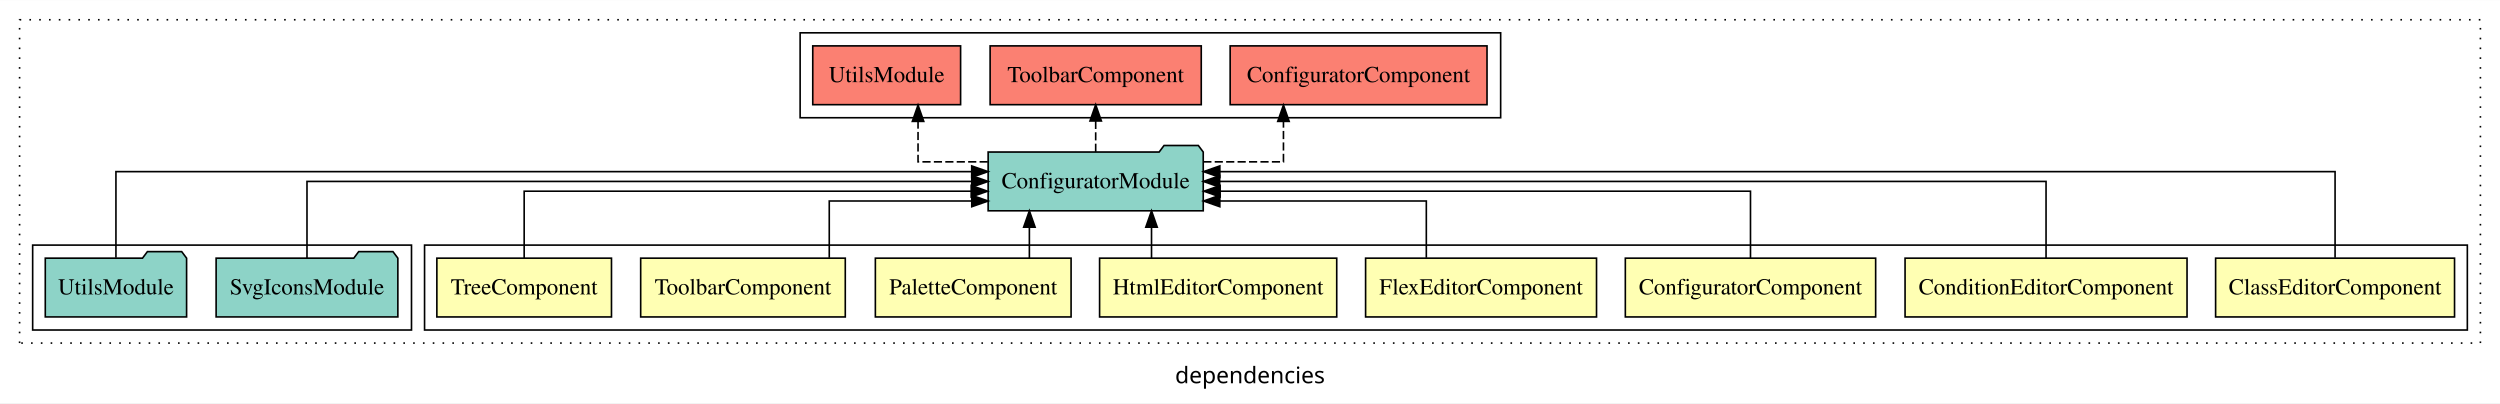
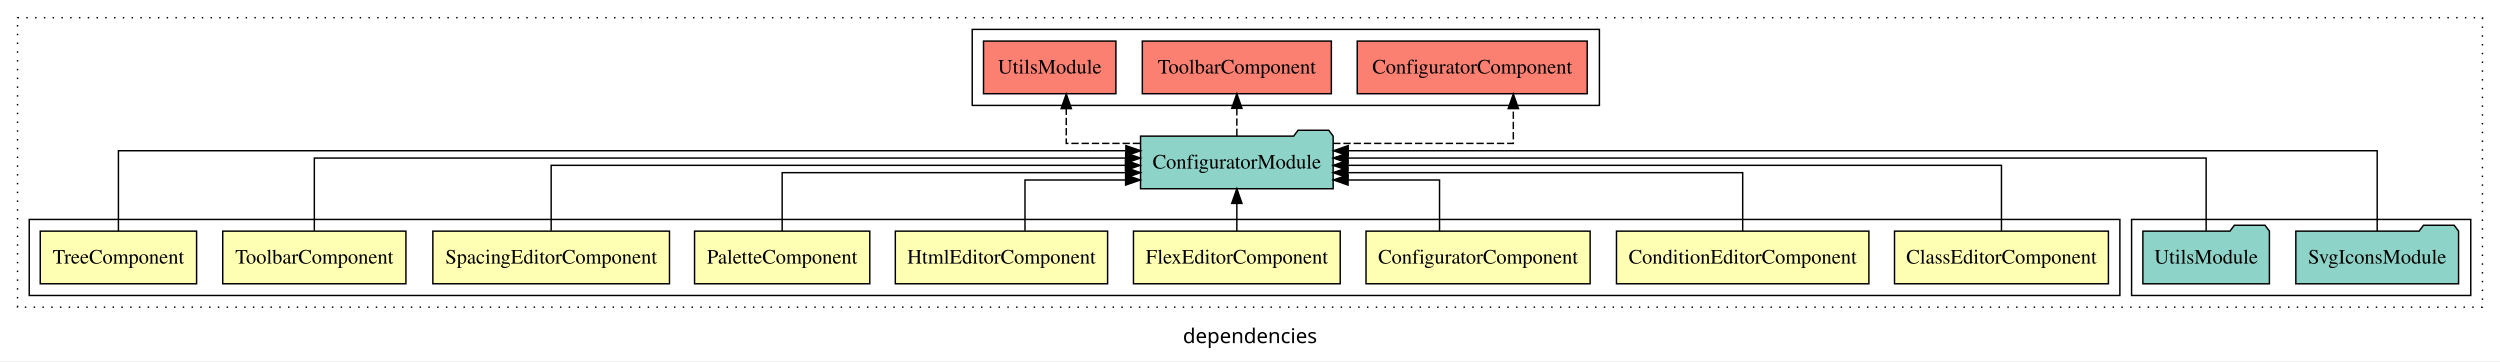
- <svg xmlns="http://www.w3.org/2000/svg" width="1531pt" height="247pt" viewBox="0.00 0.00 1531.00 246.80">
+ <svg xmlns="http://www.w3.org/2000/svg" width="1710pt" height="247pt" viewBox="0.00 0.00 1710.00 246.80">
  <g id="graph0" class="graph" transform="scale(1 1) rotate(0) translate(4 242.8)">
-     <polygon fill="white" stroke="transparent" points="-4,4 -4,-242.8 1527,-242.8 1527,4 -4,4" />
-     <text text-anchor="middle" x="761.5" y="-8.2" font-family="sans-serif" font-size="14.00">dependencies</text>
+     <polygon fill="white" stroke="transparent" points="-4,4 -4,-242.8 1706,-242.8 1706,4 -4,4" />
+     <text text-anchor="middle" x="851" y="-8.2" font-family="sans-serif" font-size="14.00">dependencies</text>
    <g id="clust1" class="cluster">
-       <polygon fill="none" stroke="black" stroke-dasharray="1,5" points="8,-32.8 8,-230.8 1515,-230.8 1515,-32.8 8,-32.8" />
+       <polygon fill="none" stroke="black" stroke-dasharray="1,5" points="8,-32.8 8,-230.8 1694,-230.8 1694,-32.8 8,-32.8" />
+     </g>
+     <g id="clust13" class="cluster">
+       <polygon fill="none" stroke="black" points="661,-170.8 661,-222.8 1090,-222.8 1090,-170.8 661,-170.8" />
    </g>
    <g id="clust12" class="cluster">
-       <polygon fill="none" stroke="black" points="486,-170.8 486,-222.8 915,-222.8 915,-170.8 486,-170.8" />
+       <polygon fill="none" stroke="black" points="1454,-40.8 1454,-92.8 1686,-92.8 1686,-40.8 1454,-40.8" />
    </g>
    <g id="clust2" class="cluster">
-       <polygon fill="none" stroke="black" points="256,-40.8 256,-92.8 1507,-92.8 1507,-40.8 256,-40.8" />
-     </g>
-     <g id="clust11" class="cluster">
-       <polygon fill="none" stroke="black" points="16,-40.8 16,-92.8 248,-92.8 248,-40.8 16,-40.8" />
+       <polygon fill="none" stroke="black" points="16,-40.8 16,-92.8 1446,-92.8 1446,-40.8 16,-40.8" />
    </g>
    <g id="node1" class="node">
-       <polygon fill="#ffffb3" stroke="black" points="1499.16,-84.8 1352.84,-84.8 1352.84,-48.8 1499.16,-48.8 1499.16,-84.8" />
-       <text text-anchor="middle" x="1426" y="-62.6" font-family="Times,serif" font-size="14.00">ClassEditorComponent</text>
+       <polygon fill="#ffffb3" stroke="black" points="1438.16,-84.8 1291.84,-84.8 1291.84,-48.8 1438.16,-48.8 1438.16,-84.8" />
+       <text text-anchor="middle" x="1365" y="-62.6" font-family="Times,serif" font-size="14.00">ClassEditorComponent</text>
+     </g>
+     <g id="node10" class="node">
+       <polygon fill="#8dd3c7" stroke="black" points="907.87,-149.8 904.87,-153.8 883.87,-153.8 880.87,-149.8 776.13,-149.8 776.13,-113.8 907.87,-113.8 907.87,-149.8" />
+       <text text-anchor="middle" x="842" y="-127.6" font-family="Times,serif" font-size="14.00">ConfiguratorModule</text>
+     </g>
+     <g id="edge1" class="edge">
+       <path fill="none" stroke="black" d="M1365,-85.02C1365,-103.63 1365,-129.8 1365,-129.8 1365,-129.8 917.97,-129.8 917.97,-129.8" />
+       <polygon fill="black" stroke="black" points="917.97,-126.3 907.97,-129.8 917.97,-133.3 917.97,-126.3" />
+     </g>
+     <g id="node2" class="node">
+       <polygon fill="#ffffb3" stroke="black" points="1274.33,-84.8 1101.67,-84.8 1101.67,-48.8 1274.33,-48.8 1274.33,-84.8" />
+       <text text-anchor="middle" x="1188" y="-62.6" font-family="Times,serif" font-size="14.00">ConditionEditorComponent</text>
+     </g>
+     <g id="edge2" class="edge">
+       <path fill="none" stroke="black" d="M1188,-84.83C1188,-101.86 1188,-124.8 1188,-124.8 1188,-124.8 917.89,-124.8 917.89,-124.8" />
+       <polygon fill="black" stroke="black" points="917.89,-121.3 907.89,-124.8 917.89,-128.3 917.89,-121.3" />
+     </g>
+     <g id="node3" class="node">
+       <polygon fill="#ffffb3" stroke="black" points="1083.65,-84.8 930.35,-84.8 930.35,-48.8 1083.65,-48.8 1083.65,-84.8" />
+       <text text-anchor="middle" x="1007" y="-62.6" font-family="Times,serif" font-size="14.00">ConfiguratorComponent</text>
+     </g>
+     <g id="edge3" class="edge">
+       <path fill="none" stroke="black" d="M980.64,-85.04C980.64,-100.37 980.64,-119.8 980.64,-119.8 980.64,-119.8 918.07,-119.8 918.07,-119.8" />
+       <polygon fill="black" stroke="black" points="918.07,-116.3 908.07,-119.8 918.07,-123.3 918.07,-116.3" />
+     </g>
+     <g id="node4" class="node">
+       <polygon fill="#ffffb3" stroke="black" points="912.71,-84.8 771.29,-84.8 771.29,-48.8 912.71,-48.8 912.71,-84.8" />
+       <text text-anchor="middle" x="842" y="-62.6" font-family="Times,serif" font-size="14.00">FlexEditorComponent</text>
+     </g>
+     <g id="edge4" class="edge">
+       <path fill="none" stroke="black" d="M842,-84.91C842,-84.91 842,-103.79 842,-103.79" />
+       <polygon fill="black" stroke="black" points="838.5,-103.79 842,-113.79 845.5,-103.79 838.5,-103.79" />
+     </g>
+     <g id="node5" class="node">
+       <polygon fill="#ffffb3" stroke="black" points="753.6,-84.8 608.4,-84.8 608.4,-48.8 753.6,-48.8 753.6,-84.8" />
+       <text text-anchor="middle" x="681" y="-62.6" font-family="Times,serif" font-size="14.00">HtmlEditorComponent</text>
+     </g>
+     <g id="edge5" class="edge">
+       <path fill="none" stroke="black" d="M697.09,-85.04C697.09,-100.37 697.09,-119.8 697.09,-119.8 697.09,-119.8 765.91,-119.8 765.91,-119.8" />
+       <polygon fill="black" stroke="black" points="765.91,-123.3 775.91,-119.8 765.91,-116.3 765.91,-123.3" />
+     </g>
+     <g id="node6" class="node">
+       <polygon fill="#ffffb3" stroke="black" points="590.93,-84.8 471.07,-84.8 471.07,-48.8 590.93,-48.8 590.93,-84.8" />
+       <text text-anchor="middle" x="531" y="-62.6" font-family="Times,serif" font-size="14.00">PaletteComponent</text>
+     </g>
+     <g id="edge6" class="edge">
+       <path fill="none" stroke="black" d="M531,-84.83C531,-101.86 531,-124.8 531,-124.8 531,-124.8 766.04,-124.8 766.04,-124.8" />
+       <polygon fill="black" stroke="black" points="766.04,-128.3 776.04,-124.8 766.04,-121.3 766.04,-128.3" />
+     </g>
+     <g id="node7" class="node">
+       <polygon fill="#ffffb3" stroke="black" points="453.93,-84.8 292.07,-84.8 292.07,-48.8 453.93,-48.8 453.93,-84.8" />
+       <text text-anchor="middle" x="373" y="-62.6" font-family="Times,serif" font-size="14.00">SpacingEditorComponent</text>
+     </g>
+     <g id="edge7" class="edge">
+       <path fill="none" stroke="black" d="M373,-85.02C373,-103.63 373,-129.8 373,-129.8 373,-129.8 765.8,-129.8 765.8,-129.8" />
+       <polygon fill="black" stroke="black" points="765.8,-133.3 775.8,-129.8 765.8,-126.3 765.8,-133.3" />
+     </g>
+     <g id="node8" class="node">
+       <polygon fill="#ffffb3" stroke="black" points="273.65,-84.8 148.35,-84.8 148.35,-48.8 273.65,-48.8 273.65,-84.8" />
+       <text text-anchor="middle" x="211" y="-62.6" font-family="Times,serif" font-size="14.00">ToolbarComponent</text>
+     </g>
+     <g id="edge8" class="edge">
+       <path fill="none" stroke="black" d="M211,-85.02C211,-105.17 211,-134.8 211,-134.8 211,-134.8 765.96,-134.8 765.96,-134.8" />
+       <polygon fill="black" stroke="black" points="765.96,-138.3 775.96,-134.8 765.96,-131.3 765.96,-138.3" />
    </g>
    <g id="node9" class="node">
-       <polygon fill="#8dd3c7" stroke="black" points="732.86,-149.8 729.86,-153.8 708.86,-153.8 705.86,-149.8 601.14,-149.8 601.14,-113.8 732.86,-113.8 732.86,-149.8" />
-       <text text-anchor="middle" x="667" y="-127.6" font-family="Times,serif" font-size="14.00">ConfiguratorModule</text>
+       <polygon fill="#ffffb3" stroke="black" points="130.47,-84.8 23.53,-84.8 23.53,-48.8 130.47,-48.8 130.47,-84.8" />
+       <text text-anchor="middle" x="77" y="-62.6" font-family="Times,serif" font-size="14.00">TreeComponent</text>
    </g>
-     <g id="edge1" class="edge">
-       <path fill="none" stroke="black" d="M1426,-85.08C1426,-106.12 1426,-137.8 1426,-137.8 1426,-137.8 743.03,-137.8 743.03,-137.8" />
-       <polygon fill="black" stroke="black" points="743.03,-134.3 733.03,-137.8 743.03,-141.3 743.03,-134.3" />
+     <g id="edge9" class="edge">
+       <path fill="none" stroke="black" d="M77,-84.84C77,-106.46 77,-139.8 77,-139.8 77,-139.8 766.11,-139.8 766.11,-139.8" />
+       <polygon fill="black" stroke="black" points="766.11,-143.3 776.11,-139.8 766.11,-136.3 766.11,-143.3" />
    </g>
-     <g id="node2" class="node">
-       <polygon fill="#ffffb3" stroke="black" points="1335.34,-84.8 1162.66,-84.8 1162.66,-48.8 1335.34,-48.8 1335.34,-84.8" />
-       <text text-anchor="middle" x="1249" y="-62.6" font-family="Times,serif" font-size="14.00">ConditionEditorComponent</text>
+     <g id="node13" class="node">
+       <polygon fill="#fb8072" stroke="black" points="1081.65,-214.8 924.35,-214.8 924.35,-178.8 1081.65,-178.8 1081.65,-214.8" />
+       <text text-anchor="middle" x="1003" y="-192.6" font-family="Times,serif" font-size="14.00">ConfiguratorComponent </text>
    </g>
-     <g id="edge2" class="edge">
-       <path fill="none" stroke="black" d="M1249,-84.91C1249,-104.14 1249,-131.8 1249,-131.8 1249,-131.8 742.91,-131.8 742.91,-131.8" />
-       <polygon fill="black" stroke="black" points="742.91,-128.3 732.91,-131.8 742.91,-135.3 742.91,-128.3" />
+     <g id="edge12" class="edge">
+       <path fill="none" stroke="black" stroke-dasharray="5,2" d="M907.88,-144.8C962.45,-144.8 1031.11,-144.8 1031.11,-144.8 1031.11,-144.8 1031.11,-168.61 1031.11,-168.61" />
+       <polygon fill="black" stroke="black" points="1027.61,-168.61 1031.11,-178.61 1034.61,-168.61 1027.61,-168.61" />
    </g>
-     <g id="node3" class="node">
-       <polygon fill="#ffffb3" stroke="black" points="1144.65,-84.8 991.35,-84.8 991.35,-48.8 1144.65,-48.8 1144.65,-84.8" />
-       <text text-anchor="middle" x="1068" y="-62.6" font-family="Times,serif" font-size="14.00">ConfiguratorComponent</text>
+     <g id="node14" class="node">
+       <polygon fill="#fb8072" stroke="black" points="906.65,-214.8 777.35,-214.8 777.35,-178.8 906.65,-178.8 906.65,-214.8" />
+       <text text-anchor="middle" x="842" y="-192.6" font-family="Times,serif" font-size="14.00">ToolbarComponent </text>
    </g>
-     <g id="edge3" class="edge">
-       <path fill="none" stroke="black" d="M1068,-84.82C1068,-102.17 1068,-125.8 1068,-125.8 1068,-125.8 743.22,-125.8 743.22,-125.8" />
-       <polygon fill="black" stroke="black" points="743.22,-122.3 733.22,-125.8 743.22,-129.3 743.22,-122.3" />
+     <g id="edge13" class="edge">
+       <path fill="none" stroke="black" stroke-dasharray="5,2" d="M842,-149.91C842,-149.91 842,-168.79 842,-168.79" />
+       <polygon fill="black" stroke="black" points="838.5,-168.79 842,-178.79 845.5,-168.79 838.5,-168.79" />
    </g>
-     <g id="node4" class="node">
-       <polygon fill="#ffffb3" stroke="black" points="973.71,-84.8 832.29,-84.8 832.29,-48.8 973.71,-48.8 973.71,-84.8" />
-       <text text-anchor="middle" x="903" y="-62.6" font-family="Times,serif" font-size="14.00">FlexEditorComponent</text>
+     <g id="node15" class="node">
+       <polygon fill="#fb8072" stroke="black" points="759.28,-214.8 668.72,-214.8 668.72,-178.8 759.28,-178.8 759.28,-214.8" />
+       <text text-anchor="middle" x="714" y="-192.6" font-family="Times,serif" font-size="14.00">UtilsModule </text>
    </g>
-     <g id="edge4" class="edge">
-       <path fill="none" stroke="black" d="M869.48,-85.04C869.48,-100.37 869.48,-119.8 869.48,-119.8 869.48,-119.8 743.02,-119.8 743.02,-119.8" />
-       <polygon fill="black" stroke="black" points="743.02,-116.3 733.02,-119.8 743.02,-123.3 743.02,-116.3" />
+     <g id="edge14" class="edge">
+       <path fill="none" stroke="black" stroke-dasharray="5,2" d="M775.82,-144.8C749.48,-144.8 725.32,-144.8 725.32,-144.8 725.32,-144.8 725.32,-168.61 725.32,-168.61" />
+       <polygon fill="black" stroke="black" points="721.82,-168.61 725.32,-178.61 728.82,-168.61 721.82,-168.61" />
    </g>
-     <g id="node5" class="node">
-       <polygon fill="#ffffb3" stroke="black" points="814.61,-84.8 669.39,-84.8 669.39,-48.8 814.61,-48.8 814.61,-84.8" />
-       <text text-anchor="middle" x="742" y="-62.6" font-family="Times,serif" font-size="14.00">HtmlEditorComponent</text>
+     <g id="node11" class="node">
+       <polygon fill="#8dd3c7" stroke="black" points="1677.66,-84.8 1674.66,-88.8 1653.66,-88.8 1650.66,-84.8 1566.34,-84.8 1566.34,-48.8 1677.66,-48.8 1677.66,-84.8" />
+       <text text-anchor="middle" x="1622" y="-62.6" font-family="Times,serif" font-size="14.00">SvgIconsModule</text>
    </g>
-     <g id="edge5" class="edge">
-       <path fill="none" stroke="black" d="M701.19,-84.91C701.19,-84.91 701.19,-103.79 701.19,-103.79" />
-       <polygon fill="black" stroke="black" points="697.69,-103.79 701.19,-113.79 704.69,-103.79 697.69,-103.79" />
-     </g>
-     <g id="node6" class="node">
-       <polygon fill="#ffffb3" stroke="black" points="651.93,-84.8 532.07,-84.8 532.07,-48.8 651.93,-48.8 651.93,-84.8" />
-       <text text-anchor="middle" x="592" y="-62.6" font-family="Times,serif" font-size="14.00">PaletteComponent</text>
-     </g>
-     <g id="edge6" class="edge">
-       <path fill="none" stroke="black" d="M626.39,-84.91C626.39,-84.91 626.39,-103.79 626.39,-103.79" />
-       <polygon fill="black" stroke="black" points="622.89,-103.79 626.39,-113.79 629.89,-103.79 622.89,-103.79" />
-     </g>
-     <g id="node7" class="node">
-       <polygon fill="#ffffb3" stroke="black" points="513.65,-84.8 388.35,-84.8 388.35,-48.8 513.65,-48.8 513.65,-84.8" />
-       <text text-anchor="middle" x="451" y="-62.6" font-family="Times,serif" font-size="14.00">ToolbarComponent</text>
-     </g>
-     <g id="edge7" class="edge">
-       <path fill="none" stroke="black" d="M503.84,-85.04C503.84,-100.37 503.84,-119.8 503.84,-119.8 503.84,-119.8 591.11,-119.8 591.11,-119.8" />
-       <polygon fill="black" stroke="black" points="591.11,-123.3 601.11,-119.8 591.11,-116.3 591.11,-123.3" />
-     </g>
-     <g id="node8" class="node">
-       <polygon fill="#ffffb3" stroke="black" points="370.47,-84.8 263.53,-84.8 263.53,-48.8 370.47,-48.8 370.47,-84.8" />
-       <text text-anchor="middle" x="317" y="-62.6" font-family="Times,serif" font-size="14.00">TreeComponent</text>
-     </g>
-     <g id="edge8" class="edge">
-       <path fill="none" stroke="black" d="M317,-84.82C317,-102.17 317,-125.8 317,-125.8 317,-125.8 590.76,-125.8 590.76,-125.8" />
-       <polygon fill="black" stroke="black" points="590.76,-129.3 600.76,-125.8 590.76,-122.3 590.76,-129.3" />
+     <g id="edge10" class="edge">
+       <path fill="none" stroke="black" d="M1622,-84.84C1622,-106.46 1622,-139.8 1622,-139.8 1622,-139.8 918.17,-139.8 918.17,-139.8" />
+       <polygon fill="black" stroke="black" points="918.17,-136.3 908.17,-139.8 918.17,-143.3 918.17,-136.3" />
    </g>
    <g id="node12" class="node">
-       <polygon fill="#fb8072" stroke="black" points="906.65,-214.8 749.35,-214.8 749.35,-178.8 906.65,-178.8 906.65,-214.8" />
-       <text text-anchor="middle" x="828" y="-192.6" font-family="Times,serif" font-size="14.00">ConfiguratorComponent </text>
+       <polygon fill="#8dd3c7" stroke="black" points="1548.28,-84.8 1545.28,-88.8 1524.28,-88.8 1521.28,-84.8 1461.72,-84.8 1461.72,-48.8 1548.28,-48.8 1548.28,-84.8" />
+       <text text-anchor="middle" x="1505" y="-62.6" font-family="Times,serif" font-size="14.00">UtilsModule</text>
    </g>
    <g id="edge11" class="edge">
-       <path fill="none" stroke="black" stroke-dasharray="5,2" d="M732.89,-143.8C758.58,-143.8 781.99,-143.8 781.99,-143.8 781.99,-143.8 781.99,-168.56 781.99,-168.56" />
-       <polygon fill="black" stroke="black" points="778.49,-168.56 781.99,-178.56 785.49,-168.56 778.49,-168.56" />
-     </g>
-     <g id="node13" class="node">
-       <polygon fill="#fb8072" stroke="black" points="731.65,-214.8 602.35,-214.8 602.35,-178.8 731.65,-178.8 731.65,-214.8" />
-       <text text-anchor="middle" x="667" y="-192.6" font-family="Times,serif" font-size="14.00">ToolbarComponent </text>
-     </g>
-     <g id="edge12" class="edge">
-       <path fill="none" stroke="black" stroke-dasharray="5,2" d="M667,-149.91C667,-149.91 667,-168.79 667,-168.79" />
-       <polygon fill="black" stroke="black" points="663.5,-168.79 667,-178.79 670.5,-168.79 663.5,-168.79" />
-     </g>
-     <g id="node14" class="node">
-       <polygon fill="#fb8072" stroke="black" points="584.27,-214.8 493.73,-214.8 493.73,-178.8 584.27,-178.8 584.27,-214.8" />
-       <text text-anchor="middle" x="539" y="-192.6" font-family="Times,serif" font-size="14.00">UtilsModule </text>
-     </g>
-     <g id="edge13" class="edge">
-       <path fill="none" stroke="black" stroke-dasharray="5,2" d="M600.89,-143.8C578.11,-143.8 558.21,-143.8 558.21,-143.8 558.21,-143.8 558.21,-168.56 558.21,-168.56" />
-       <polygon fill="black" stroke="black" points="554.71,-168.56 558.21,-178.56 561.71,-168.56 554.71,-168.56" />
-     </g>
-     <g id="node10" class="node">
-       <polygon fill="#8dd3c7" stroke="black" points="239.65,-84.8 236.65,-88.8 215.65,-88.8 212.65,-84.8 128.35,-84.8 128.35,-48.8 239.65,-48.8 239.65,-84.8" />
-       <text text-anchor="middle" x="184" y="-62.6" font-family="Times,serif" font-size="14.00">SvgIconsModule</text>
-     </g>
-     <g id="edge9" class="edge">
-       <path fill="none" stroke="black" d="M184,-84.91C184,-104.14 184,-131.8 184,-131.8 184,-131.8 591.11,-131.8 591.11,-131.8" />
-       <polygon fill="black" stroke="black" points="591.11,-135.3 601.11,-131.8 591.11,-128.3 591.11,-135.3" />
-     </g>
-     <g id="node11" class="node">
-       <polygon fill="#8dd3c7" stroke="black" points="110.27,-84.8 107.27,-88.8 86.27,-88.8 83.27,-84.8 23.73,-84.8 23.73,-48.8 110.27,-48.8 110.27,-84.8" />
-       <text text-anchor="middle" x="67" y="-62.6" font-family="Times,serif" font-size="14.00">UtilsModule</text>
-     </g>
-     <g id="edge10" class="edge">
-       <path fill="none" stroke="black" d="M67,-85.08C67,-106.12 67,-137.8 67,-137.8 67,-137.8 591.07,-137.8 591.07,-137.8" />
-       <polygon fill="black" stroke="black" points="591.07,-141.3 601.07,-137.8 591.07,-134.3 591.07,-141.3" />
+       <path fill="none" stroke="black" d="M1505,-85.02C1505,-105.17 1505,-134.8 1505,-134.8 1505,-134.8 917.99,-134.8 917.99,-134.8" />
+       <polygon fill="black" stroke="black" points="917.99,-131.3 907.99,-134.8 917.99,-138.3 917.99,-131.3" />
    </g>
  </g>
</svg>
